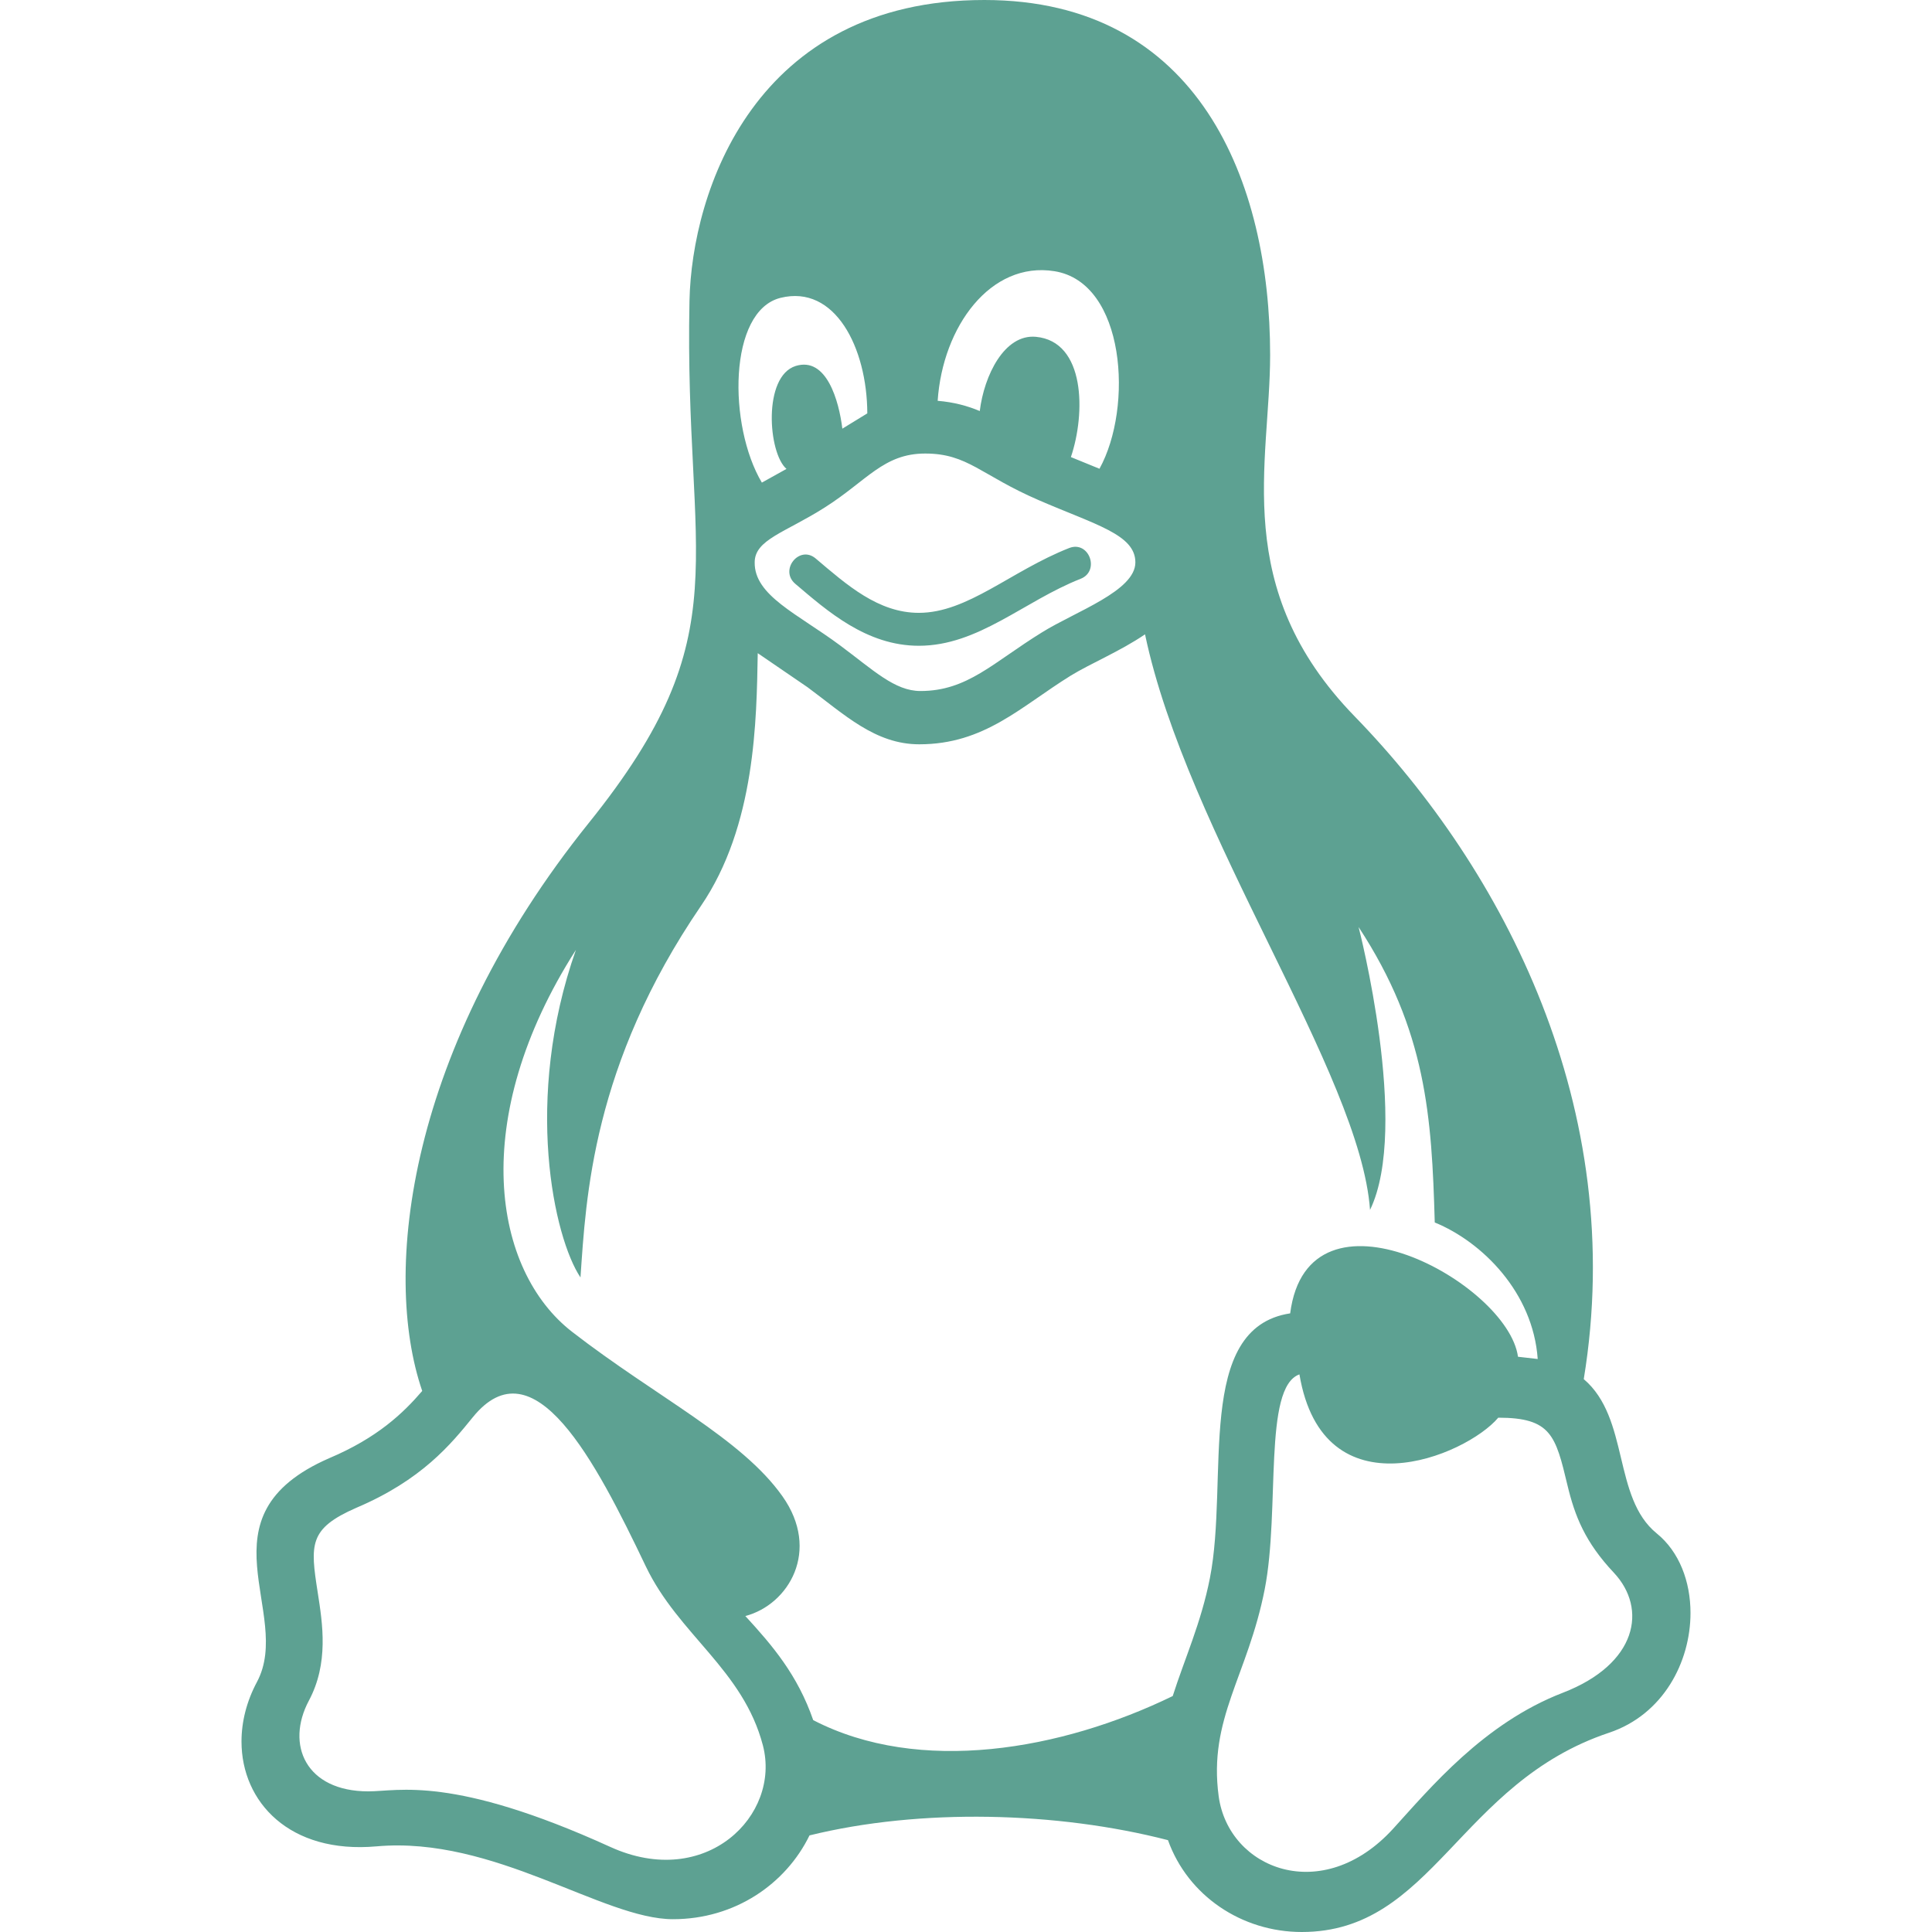
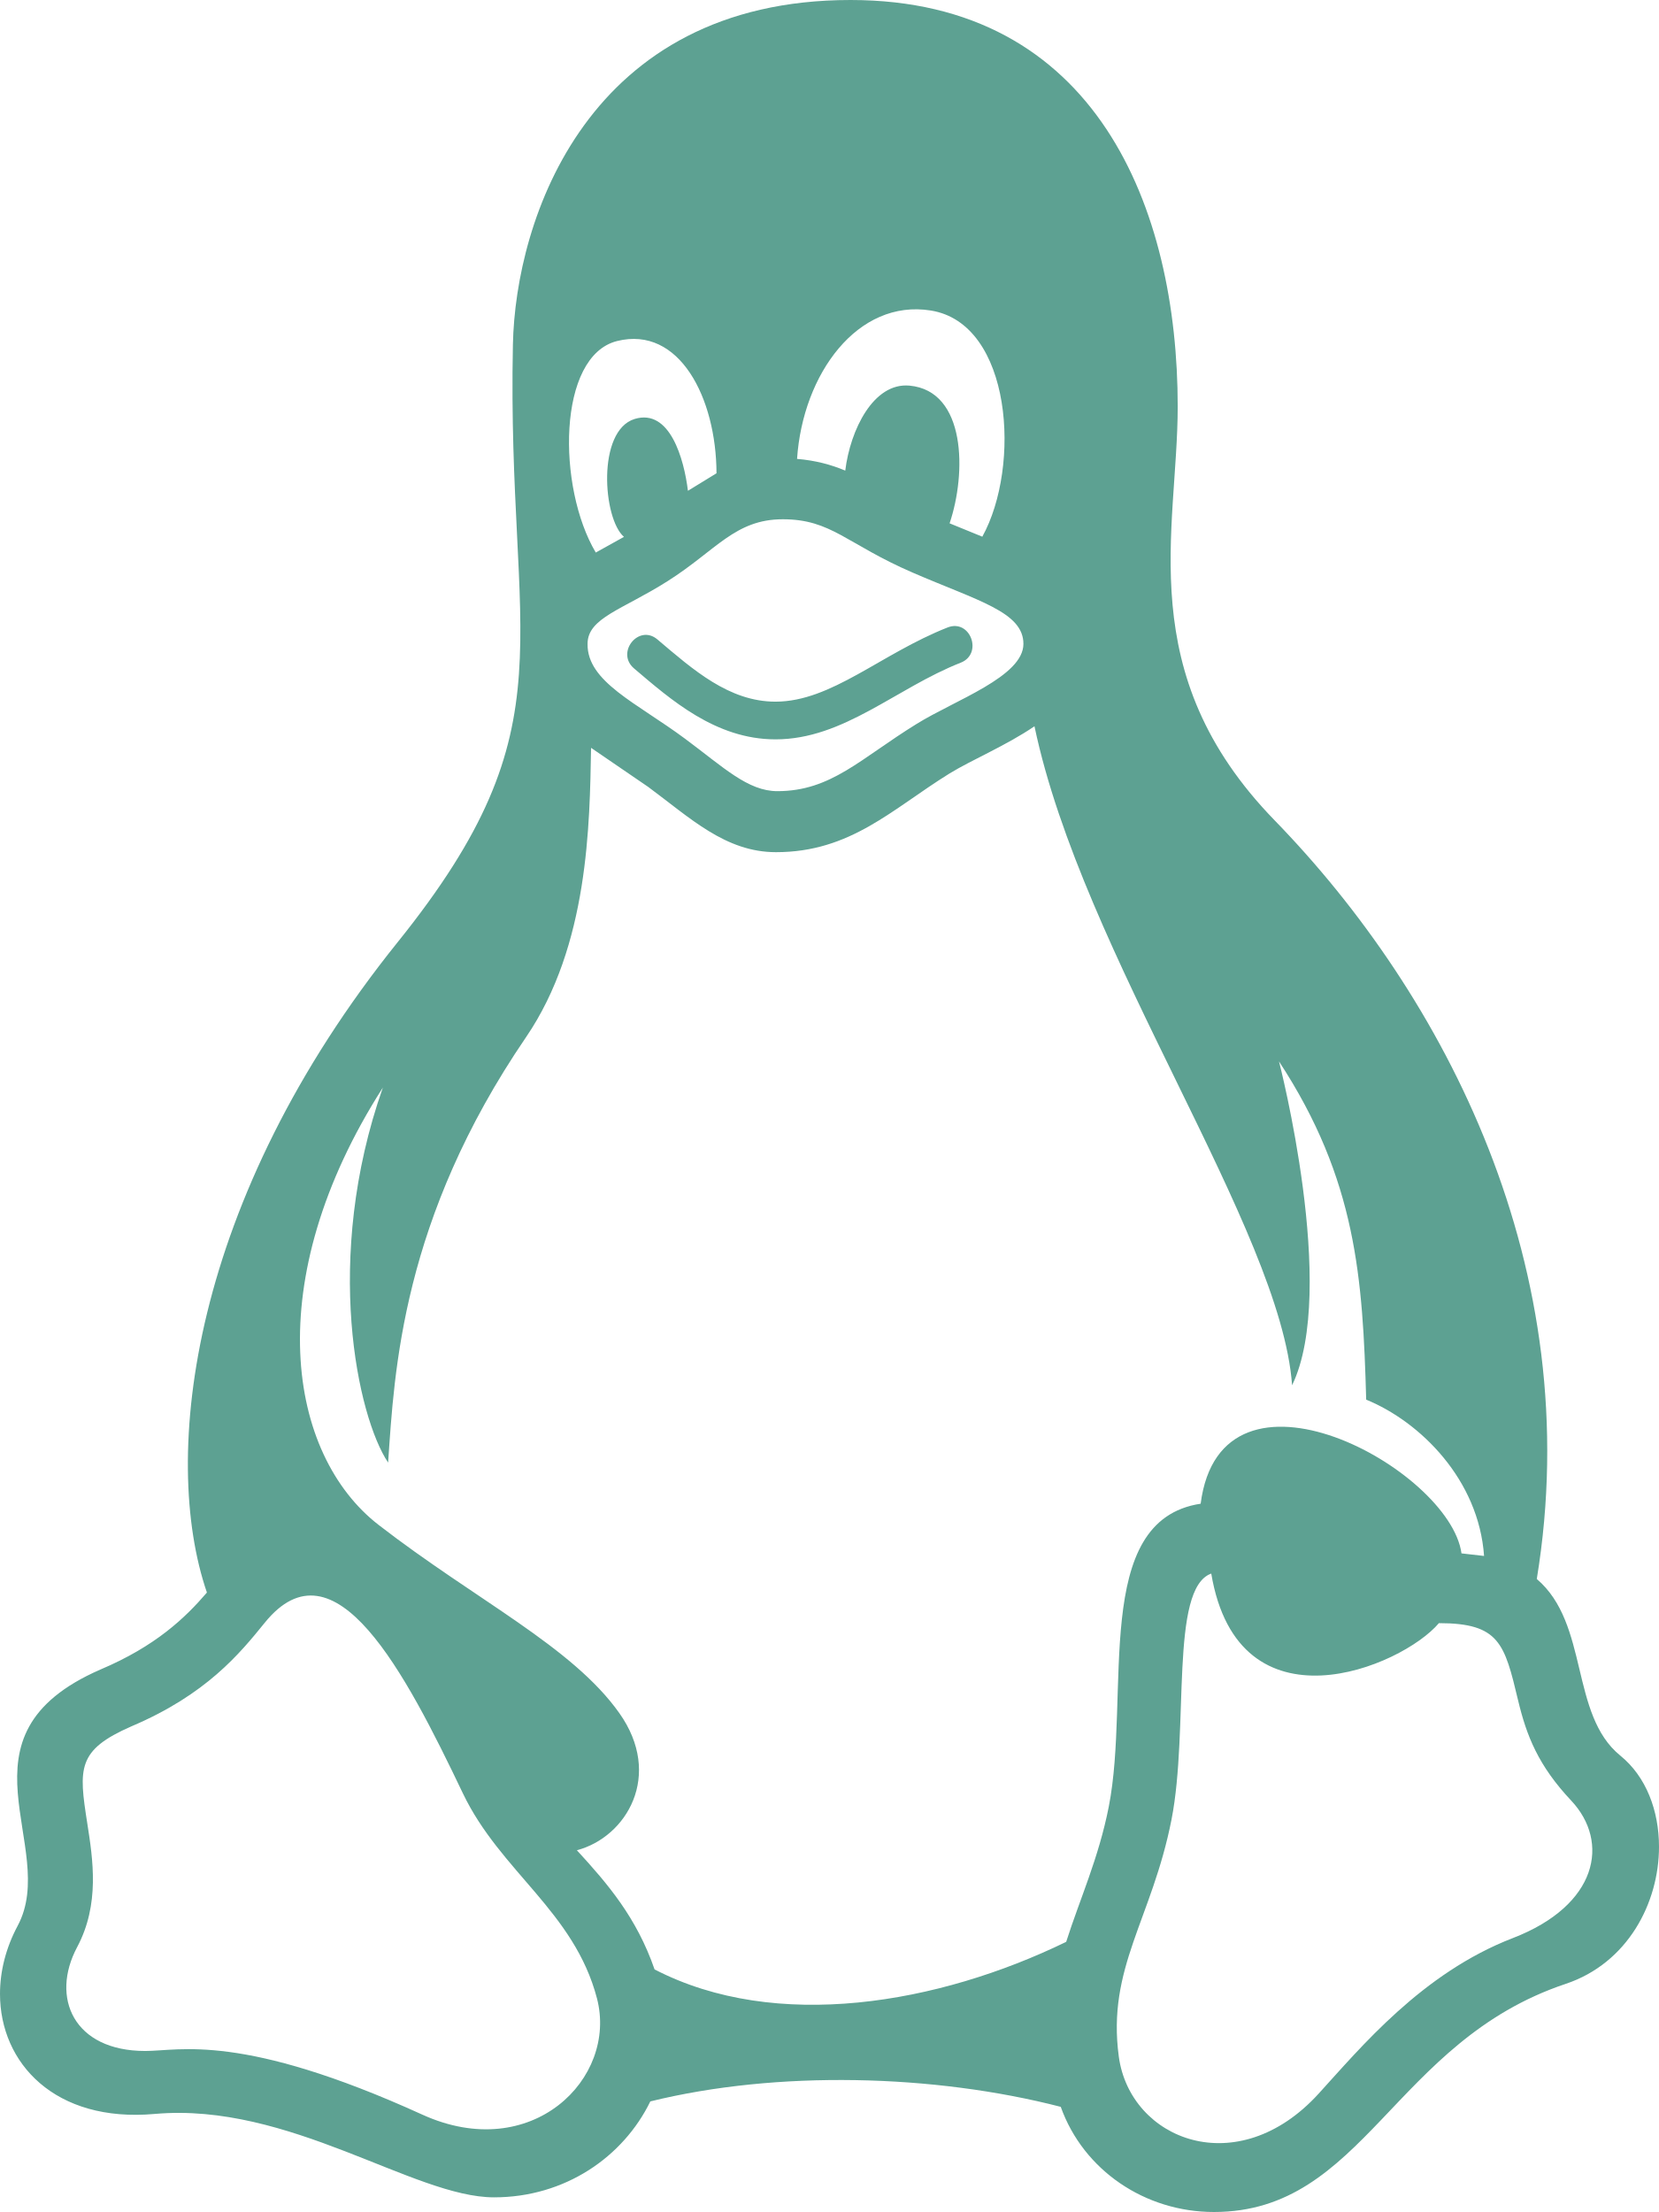
- <svg xmlns="http://www.w3.org/2000/svg" viewBox="0 0 24 24">
-   <path d="M20.581 19.049c-.55-.446-.336-1.431-.907-1.917.553-3.365-.997-6.331-2.845-8.232-1.551-1.595-1.051-3.147-1.051-4.49 0-2.146-.881-4.41-3.55-4.41-2.853 0-3.635 2.38-3.663 3.738-.068 3.262.659 4.11-1.25 6.484-2.246 2.793-2.577 5.579-2.07 7.057-.237.276-.557.582-1.155.835-1.652.72-.441 1.925-.898 2.78-.13.243-.192.497-.192.74 0 .75.596 1.399 1.679 1.302 1.461-.13 2.809.905 3.681.905.77 0 1.402-.438 1.696-1.041 1.377-.339 3.077-.296 4.453.059.247.691.917 1.141 1.662 1.141 1.631 0 1.945-1.849 3.816-2.475.674-.225 1.013-.879 1.013-1.488 0-.39-.139-.761-.419-.988zm-9.147-10.465c-.319 0-.583-.258-1-.568-.528-.392-1.065-.618-1.059-1.03 0-.283.379-.37.869-.681.526-.333.731-.671 1.249-.671.53 0 .69.268 1.41.579.708.307 1.201.427 1.201.773 0 .355-.741.609-1.158.868-.613.378-.928.73-1.512.73zm1.665-5.215c.882.141.981 1.691.559 2.454l-.355-.145c.184-.543.181-1.437-.435-1.494-.391-.036-.643.48-.697.922-.153-.064-.32-.11-.523-.127.062-.923.658-1.737 1.451-1.61zm-3.403.331c.676-.168 1.075.618 1.078 1.435l-.31.19c-.042-.343-.195-.897-.579-.779-.411.128-.344 1.083-.115 1.279l-.306.17c-.42-.707-.419-2.133.232-2.295zm-2.115 19.243c-1.963-.893-2.63-.69-3.005-.69-.777 0-1.031-.579-.739-1.127.248-.465.171-.952.11-1.343-.094-.599-.111-.794.478-1.052.815-.346 1.177-.791 1.447-1.124.758-.937 1.523.537 2.15 1.85.407.851 1.208 1.282 1.455 2.225.227.871-.71 1.801-1.896 1.261zm6.987-1.874c-1.384.673-3.147.982-4.466.299-.195-.563-.507-.927-.843-1.293.539-.142.939-.814.46-1.489-.511-.721-1.555-1.224-2.61-2.04-.987-.763-1.299-2.644.045-4.746-.655 1.862-.272 3.578.057 4.069.068-.988.146-2.638 1.496-4.615.681-.998.691-2.316.706-3.14l.62.424c.456.337.838.708 1.386.708.81 0 1.258-.466 1.882-.853.244-.15.613-.302.923-.513.52 2.476 2.674 5.454 2.795 7.15.501-1.032-.142-3.514-.142-3.514.842 1.285.909 2.356.946 3.67.589.241 1.221.869 1.279 1.696l-.245-.028c-.126-.919-2.607-2.269-2.83-.539-1.19.181-.757 2.066-.997 3.288-.11.559-.314 1.001-.462 1.466zm4.846-.041c-.985.38-1.65 1.187-2.107 1.688-.88.966-2.044.503-2.168-.401-.131-.966.36-1.493.572-2.574.193-.987-.023-2.506.431-2.668.295 1.753 2.066 1.016 2.47.538.657 0 .712.222.859.837.092.385.219.709.578 1.09.418.447.29 1.133-.635 1.49zm-8-13.006c-.651 0-1.138-.433-1.534-.769-.203-.171.05-.487.253-.315.387.328.777.675 1.281.675.607 0 1.142-.519 1.867-.805.247-.097.388.285.143.382-.704.277-1.269.832-2.01.832z" style="fill:#5da192" />
+ <svg xmlns="http://www.w3.org/2000/svg" viewBox="0 0 18 24" version="1.1" id="svg1337" width="18" height="24">
+   <defs id="defs1341" />
+   <path d="M 17.581,19.049 C 17.031,18.603 17.245,17.618 16.674,17.132 17.227,13.767 15.677,10.801 13.829,8.9 12.278,7.305 12.778,5.753 12.778,4.41 12.778,2.264 11.897,0 9.228,0 6.375,0 5.593,2.38 5.565,3.738 5.497,7 6.224,7.848 4.315,10.222 2.069,13.015 1.738,15.801 2.245,17.279 2.008,17.555 1.688,17.861 1.09,18.114 -0.562,18.834 0.649,20.039 0.192,20.894 0.062,21.137 0,21.391 0,21.634 c 0,0.75 0.596,1.399 1.679,1.302 1.461,-0.13 2.809,0.905 3.681,0.905 0.77,0 1.402,-0.438 1.696,-1.041 1.377,-0.339 3.077,-0.296 4.453,0.059 0.247,0.691 0.917,1.141 1.662,1.141 1.631,0 1.945,-1.849 3.816,-2.475 C 17.661,21.3 18,20.646 18,20.037 18,19.647 17.861,19.276 17.581,19.049 Z M 8.434,8.584 c -0.319,0 -0.583,-0.258 -1,-0.568 C 6.906,7.624 6.369,7.398 6.375,6.986 6.375,6.703 6.754,6.616 7.244,6.305 7.77,5.972 7.975,5.634 8.493,5.634 c 0.53,0 0.69,0.268 1.41,0.579 0.708,0.307 1.201,0.427 1.201,0.773 0,0.355 -0.741,0.609 -1.158,0.868 -0.613,0.378 -0.928,0.73 -1.512,0.73 z M 10.099,3.369 C 10.981,3.51 11.08,5.06 10.658,5.823 L 10.303,5.678 C 10.487,5.135 10.484,4.241 9.868,4.184 9.477,4.148 9.225,4.664 9.171,5.106 9.018,5.042 8.851,4.996 8.648,4.979 8.71,4.056 9.306,3.242 10.099,3.369 Z M 6.696,3.7 C 7.372,3.532 7.771,4.318 7.774,5.135 l -0.31,0.19 C 7.422,4.982 7.269,4.428 6.885,4.546 6.474,4.674 6.541,5.629 6.77,5.825 L 6.464,5.995 C 6.044,5.288 6.045,3.862 6.696,3.7 Z M 4.581,22.943 c -1.963,-0.893 -2.63,-0.69 -3.005,-0.69 -0.777,0 -1.031,-0.579 -0.739,-1.127 0.248,-0.465 0.171,-0.952 0.11,-1.343 -0.094,-0.599 -0.111,-0.794 0.478,-1.052 0.815,-0.346 1.177,-0.791 1.447,-1.124 0.758,-0.937 1.523,0.537 2.15,1.85 0.407,0.851 1.208,1.282 1.455,2.225 0.227,0.871 -0.71,1.801 -1.896,1.261 z m 6.987,-1.874 C 10.184,21.742 8.421,22.051 7.102,21.368 6.907,20.805 6.595,20.441 6.259,20.075 6.798,19.933 7.198,19.261 6.719,18.586 6.208,17.865 5.164,17.362 4.109,16.546 3.122,15.783 2.81,13.902 4.154,11.8 3.499,13.662 3.882,15.378 4.211,15.869 4.279,14.881 4.357,13.231 5.707,11.254 6.388,10.256 6.398,8.938 6.413,8.114 l 0.62,0.424 c 0.456,0.337 0.838,0.708 1.386,0.708 0.81,0 1.258,-0.466 1.882,-0.853 0.244,-0.15 0.613,-0.302 0.923,-0.513 0.52,2.476 2.674,5.454 2.795,7.15 0.501,-1.032 -0.142,-3.514 -0.142,-3.514 0.842,1.285 0.909,2.356 0.946,3.67 0.589,0.241 1.221,0.869 1.279,1.696 l -0.245,-0.028 c -0.126,-0.919 -2.607,-2.269 -2.83,-0.539 -1.19,0.181 -0.757,2.066 -0.997,3.288 -0.11,0.559 -0.314,1.001 -0.462,1.466 z m 4.846,-0.041 c -0.985,0.38 -1.65,1.187 -2.107,1.688 -0.88,0.966 -2.044,0.503 -2.168,-0.401 -0.131,-0.966 0.36,-1.493 0.572,-2.574 0.193,-0.987 -0.023,-2.506 0.431,-2.668 0.295,1.753 2.066,1.016 2.47,0.538 0.657,0 0.712,0.222 0.859,0.837 0.092,0.385 0.219,0.709 0.578,1.09 0.418,0.447 0.29,1.133 -0.635,1.49 z m -8,-13.006 C 7.763,8.022 7.276,7.589 6.88,7.253 6.677,7.082 6.93,6.766 7.133,6.938 7.52,7.266 7.91,7.613 8.414,7.613 9.021,7.613 9.556,7.094 10.281,6.808 10.528,6.711 10.669,7.093 10.424,7.19 9.72,7.467 9.155,8.022 8.414,8.022 Z" style="fill:#5da192" id="path1335" />
</svg>
